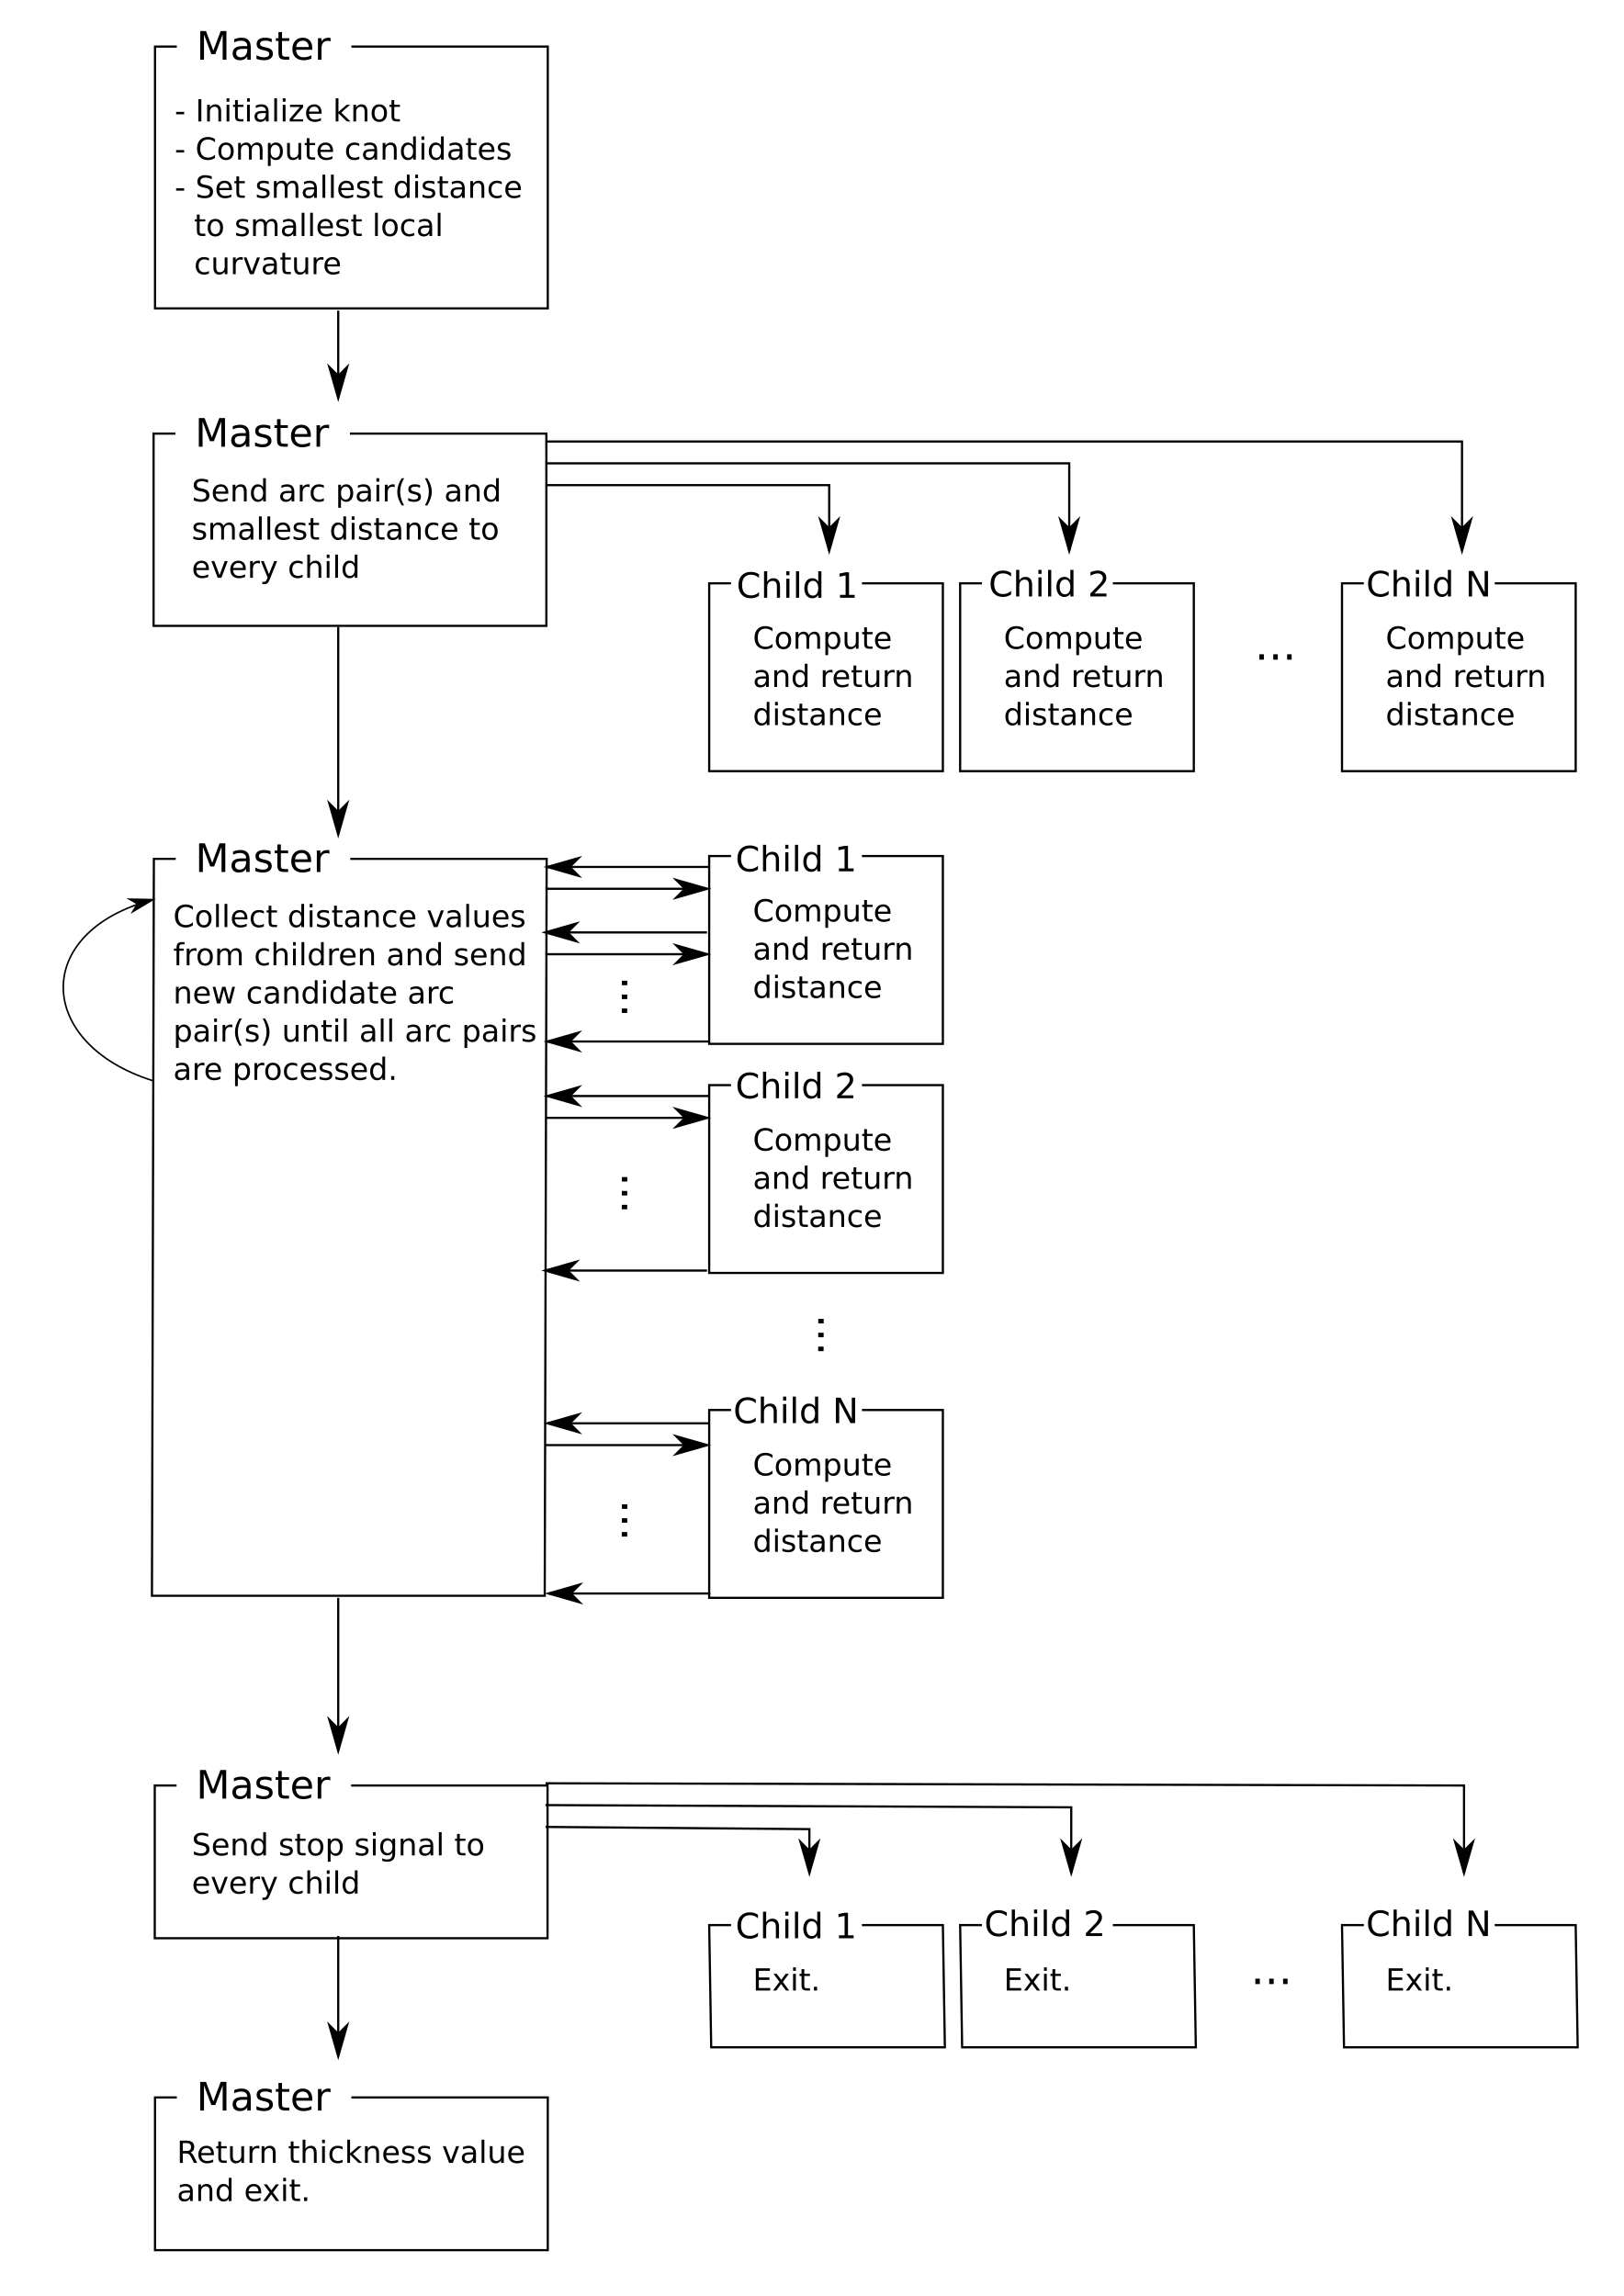
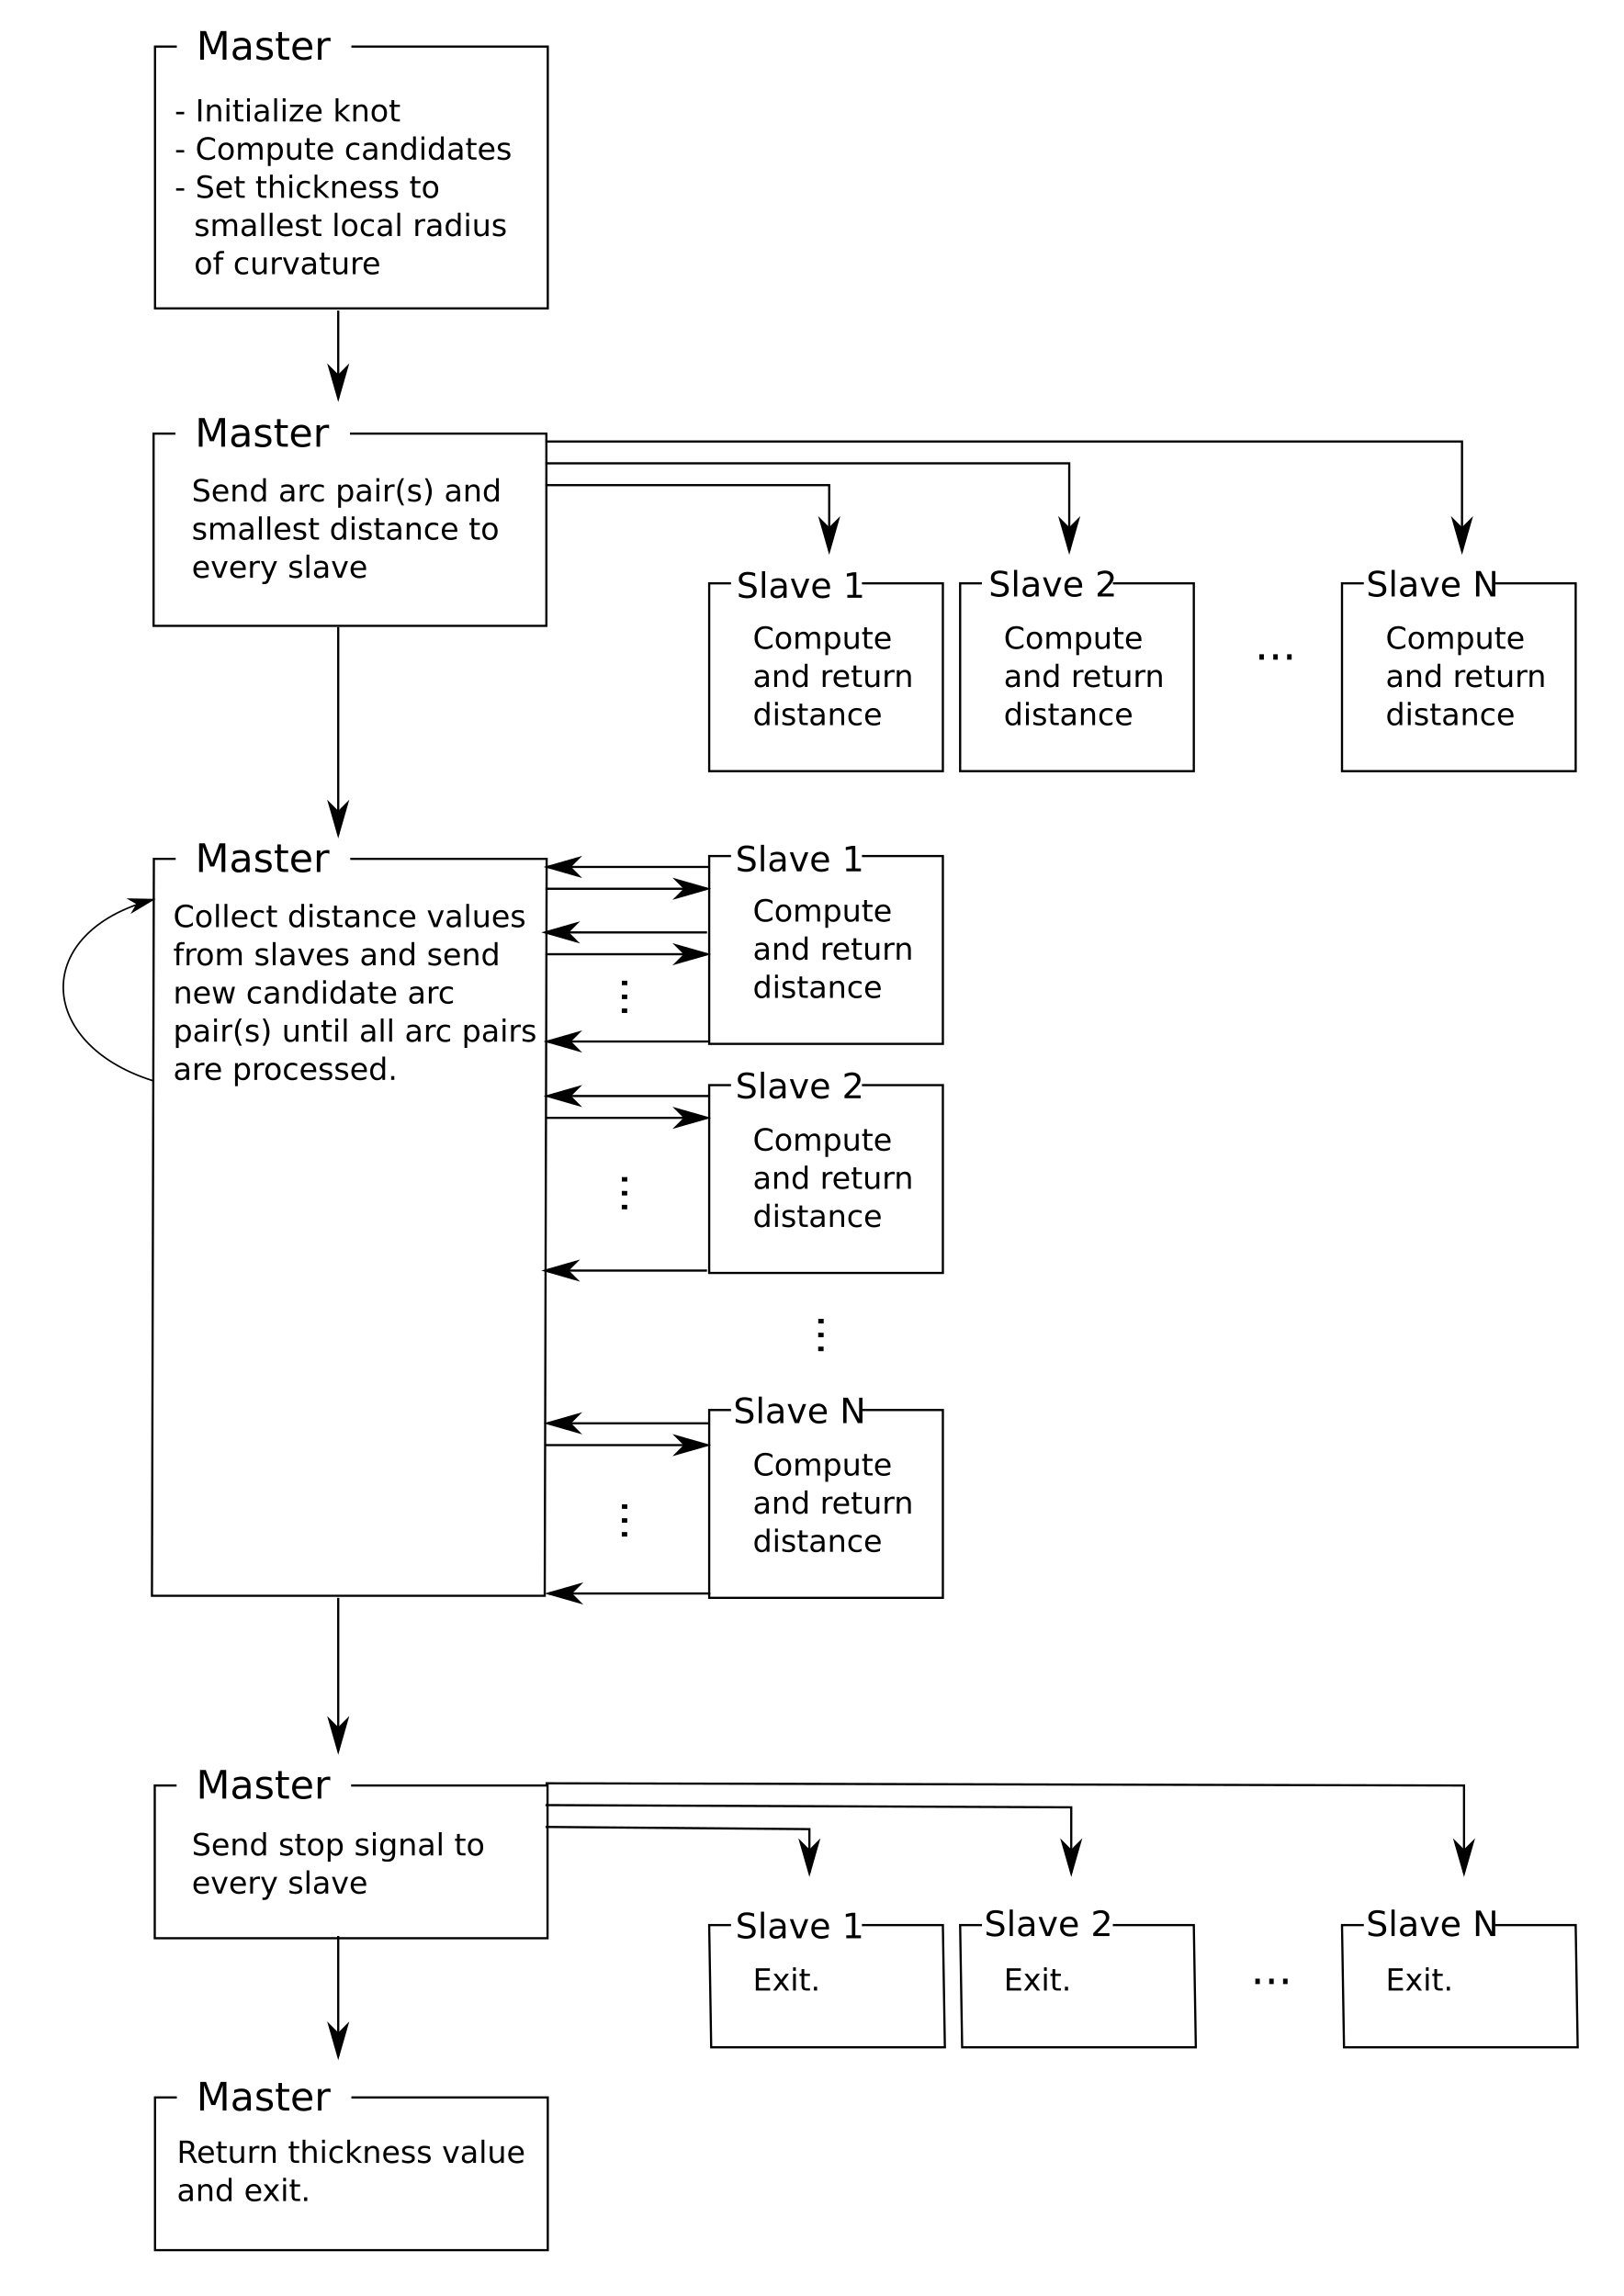
<svg xmlns="http://www.w3.org/2000/svg" width="744.094" height="1052.362" id="svg2">
  <defs id="defs4">
    <marker orient="auto" refY="0.0" refX="0.0" id="Arrow1Lend" style="overflow:visible;">
      <path id="path3219" d="M 0.0,0.0 L 5.0,-5.0 L -12.5,0.0 L 5.0,5.0 L 0.0,0.0 z " style="fill-rule:evenodd;stroke:#000000;stroke-width:1.0pt;marker-start:none;" transform="scale(0.8) rotate(180) translate(12.5,0)" />
    </marker>
  </defs>
  <g id="layer1">
    <path style="fill:none;fill-rule:evenodd;stroke:#000000;stroke-width:0.726;stroke-linecap:butt;stroke-linejoin:miter;marker-start:none;marker-end:url(#Arrow1Lend);stroke-miterlimit:4;stroke-dasharray:none;stroke-opacity:1" d="M 70,495.318 C 16.505,478.457 14.179,427.2 70,412.362" id="path3991" />
    <text xml:space="preserve" style="font-size:14px;font-style:normal;font-weight:normal;fill:#000000;fill-opacity:1;stroke:none;stroke-width:1px;stroke-linecap:butt;stroke-linejoin:miter;stroke-opacity:1;font-family:Bitstream Vera Sans" x="80.024" y="55.672" id="text5131">
      <tspan id="tspan5133" x="80.024" y="55.672">- Initialize knot</tspan>
      <tspan x="80.024" y="73.172" id="tspan5135">- Compute candidates</tspan>
-       <tspan x="80.024" y="90.672" id="tspan5137">- Set smallest distance</tspan>
-       <tspan x="80.024" y="108.172" id="tspan5139">  to smallest local</tspan>
-       <tspan x="80.024" y="125.672" id="tspan5141">  curvature</tspan>
+       <tspan x="80.024" y="90.672" id="tspan5137">- Set thickness to</tspan>
+       <tspan x="80.024" y="108.172" id="tspan5139">  smallest local radius</tspan>
+       <tspan x="80.024" y="125.672" id="tspan5141">  of curvature</tspan>
    </text>
    <text xml:space="preserve" style="font-size:18px;font-style:normal;font-weight:normal;fill:#000000;fill-opacity:1;stroke:none;stroke-width:1px;stroke-linecap:butt;stroke-linejoin:miter;stroke-opacity:1;font-family:Bitstream Vera Sans" x="90" y="27.362" id="text5143">
      <tspan id="tspan5145" x="90" y="27.362">Master</tspan>
    </text>
    <path style="fill:none;fill-rule:evenodd;stroke:#000000;stroke-width:1px;stroke-linecap:butt;stroke-linejoin:miter;stroke-opacity:1" d="M 81.035,21.347 L 71.035,21.347 L 71.035,141.347 L 251.035,141.347 L 251.035,21.347 L 161.035,21.347" id="path5147" />
    <text xml:space="preserve" style="font-size:14px;font-style:normal;font-weight:normal;fill:#000000;fill-opacity:1;stroke:none;stroke-width:1px;stroke-linecap:butt;stroke-linejoin:miter;stroke-opacity:1;font-family:Bitstream Vera Sans" x="87.853" y="229.822" id="text5149">
      <tspan id="tspan5151" x="87.853" y="229.822">Send arc pair(s) and</tspan>
      <tspan x="87.853" y="247.322" id="tspan5153">smallest distance to</tspan>
-       <tspan x="87.853" y="264.822" id="tspan5155">every child</tspan>
+       <tspan x="87.853" y="264.822" id="tspan5155">every slave</tspan>
    </text>
    <text xml:space="preserve" style="font-size:18px;font-style:normal;font-weight:normal;fill:#000000;fill-opacity:1;stroke:none;stroke-width:1px;stroke-linecap:butt;stroke-linejoin:miter;stroke-opacity:1;font-family:Bitstream Vera Sans" x="89.347" y="204.752" id="text5157">
      <tspan id="tspan5159" x="89.347" y="204.752">Master</tspan>
    </text>
    <path style="fill:none;fill-rule:evenodd;stroke:#000000;stroke-width:1px;stroke-linecap:butt;stroke-linejoin:miter;stroke-opacity:1" d="M 80.382,198.737 L 70.382,198.737 L 70.382,286.859 L 250.382,286.859 L 250.382,198.737 L 160.382,198.737" id="path5161" />
    <path style="fill:none;fill-rule:evenodd;stroke:#000000;stroke-width:1px;stroke-linecap:butt;stroke-linejoin:miter;stroke-opacity:1;marker-end:url(#Arrow1Lend)" d="M 250,202.362 L 670,202.362 L 670,252.362" id="path5163" />
    <path style="fill:none;fill-rule:evenodd;stroke:#000000;stroke-width:1px;stroke-linecap:butt;stroke-linejoin:miter;stroke-opacity:1;marker-end:url(#Arrow1Lend)" d="M 250,212.362 L 490,212.362 L 490,252.362" id="path5165" />
    <path style="fill:none;fill-rule:evenodd;stroke:#000000;stroke-width:1px;stroke-linecap:butt;stroke-linejoin:miter;stroke-opacity:1;marker-end:url(#Arrow1Lend)" d="M 250,222.362 L 380,222.362 L 380,252.362" id="path5167" />
    <text xml:space="preserve" style="font-size:16px;font-style:normal;font-weight:normal;fill:#000000;fill-opacity:1;stroke:none;stroke-width:1px;stroke-linecap:butt;stroke-linejoin:miter;stroke-opacity:1;font-family:Bitstream Vera Sans" x="337.512" y="273.987" id="text5185">
-       <tspan id="tspan5187" x="337.512" y="273.987">Child 1</tspan>
+       <tspan id="tspan5187" x="337.512" y="273.987">Slave 1</tspan>
    </text>
    <path style="fill:none;fill-rule:evenodd;stroke:#000000;stroke-width:1px;stroke-linecap:butt;stroke-linejoin:miter;stroke-opacity:1" d="M 335,267.362 L 325,267.362 L 325,353.454 L 432.088,353.454 L 432.088,267.362 L 395,267.362" id="path5189" />
    <text xml:space="preserve" style="font-size:14px;font-style:normal;font-weight:normal;fill:#000000;fill-opacity:1;stroke:none;stroke-width:1px;stroke-linecap:butt;stroke-linejoin:miter;stroke-opacity:1;font-family:Bitstream Vera Sans" x="345" y="297.362" id="text5191">
      <tspan id="tspan5193" x="345" y="297.362">Compute</tspan>
      <tspan x="345" y="314.862" id="tspan5195">and return</tspan>
      <tspan x="345" y="332.362" id="tspan5197">distance</tspan>
    </text>
    <text xml:space="preserve" style="font-size:16px;font-style:normal;font-weight:normal;fill:#000000;fill-opacity:1;stroke:none;stroke-width:1px;stroke-linecap:butt;stroke-linejoin:miter;stroke-opacity:1;font-family:Bitstream Vera Sans" x="453.035" y="273.374" id="text5199">
-       <tspan id="tspan5201" x="453.035" y="273.374">Child 2</tspan>
+       <tspan id="tspan5201" x="453.035" y="273.374">Slave 2</tspan>
    </text>
    <path style="fill:none;fill-rule:evenodd;stroke:#000000;stroke-width:1px;stroke-linecap:butt;stroke-linejoin:miter;stroke-opacity:1" d="M 450,267.362 L 440,267.362 L 440,353.454 L 547.088,353.454 L 547.088,267.362 L 510,267.362" id="path5203" />
    <text xml:space="preserve" style="font-size:14px;font-style:normal;font-weight:normal;fill:#000000;fill-opacity:1;stroke:none;stroke-width:1px;stroke-linecap:butt;stroke-linejoin:miter;stroke-opacity:1;font-family:Bitstream Vera Sans" x="460" y="297.362" id="text5205">
      <tspan id="tspan5207" x="460" y="297.362">Compute</tspan>
      <tspan x="460" y="314.862" id="tspan5209">and return</tspan>
      <tspan x="460" y="332.362" id="tspan5211">distance</tspan>
    </text>
    <text xml:space="preserve" style="font-size:16px;font-style:normal;font-weight:normal;fill:#000000;fill-opacity:1;stroke:none;stroke-width:1px;stroke-linecap:butt;stroke-linejoin:miter;stroke-opacity:1;font-family:Bitstream Vera Sans" x="626.046" y="273.374" id="text5213">
-       <tspan id="tspan5215" x="626.046" y="273.374">Child N</tspan>
+       <tspan id="tspan5215" x="626.046" y="273.374">Slave N</tspan>
    </text>
    <path style="fill:none;fill-rule:evenodd;stroke:#000000;stroke-width:1px;stroke-linecap:butt;stroke-linejoin:miter;stroke-opacity:1" d="M 625,267.362 L 615,267.362 L 615,353.454 L 722.088,353.454 L 722.088,267.362 L 685,267.362" id="path5217" />
    <text xml:space="preserve" style="font-size:14px;font-style:normal;font-weight:normal;fill:#000000;fill-opacity:1;stroke:none;stroke-width:1px;stroke-linecap:butt;stroke-linejoin:miter;stroke-opacity:1;font-family:Bitstream Vera Sans" x="635" y="297.362" id="text5219">
      <tspan id="tspan5221" x="635" y="297.362">Compute</tspan>
      <tspan x="635" y="314.862" id="tspan5223">and return</tspan>
      <tspan x="635" y="332.362" id="tspan5225">distance</tspan>
    </text>
    <text xml:space="preserve" style="font-size:20px;font-style:normal;font-weight:normal;fill:#000000;fill-opacity:1;stroke:none;stroke-width:1px;stroke-linecap:butt;stroke-linejoin:miter;stroke-opacity:1;font-family:Bitstream Vera Sans" x="575" y="302.362" id="text5227">
      <tspan id="tspan5229" x="575" y="302.362">...</tspan>
    </text>
    <text xml:space="preserve" style="font-size:18px;font-style:normal;font-weight:normal;fill:#000000;fill-opacity:1;stroke:none;stroke-width:1px;stroke-linecap:butt;stroke-linejoin:miter;stroke-opacity:1;font-family:Bitstream Vera Sans" x="89.479" y="399.672" id="text5243">
      <tspan id="tspan5245" x="89.479" y="399.672">Master</tspan>
    </text>
    <path style="fill:none;fill-rule:evenodd;stroke:#000000;stroke-width:1px;stroke-linecap:butt;stroke-linejoin:miter;stroke-opacity:1" d="M 80.514,393.657 L 70.514,393.657 L 69.632,731.42 L 249.632,731.42 L 250.514,393.657 L 160.514,393.657" id="path5247" />
    <text xml:space="preserve" style="font-size:14px;font-style:normal;font-weight:normal;fill:#000000;fill-opacity:1;stroke:none;stroke-width:1px;stroke-linecap:butt;stroke-linejoin:miter;stroke-opacity:1;font-family:Bitstream Vera Sans" x="79.367" y="424.932" id="text5249">
      <tspan id="tspan5251" x="79.367" y="424.932">Collect distance values</tspan>
-       <tspan x="79.367" y="442.432" id="tspan5253">from children and send</tspan>
+       <tspan x="79.367" y="442.432" id="tspan5253">from slaves and send</tspan>
      <tspan x="79.367" y="459.932" id="tspan5255">new candidate arc</tspan>
      <tspan x="79.367" y="477.432" id="tspan5257">pair(s) until all arc pairs</tspan>
      <tspan x="79.367" y="494.932" id="tspan5259">are processed.</tspan>
    </text>
    <text xml:space="preserve" style="font-size:16px;font-style:normal;font-weight:normal;fill:#000000;fill-opacity:1;stroke:none;stroke-width:1px;stroke-linecap:butt;stroke-linejoin:miter;stroke-opacity:1;font-family:Bitstream Vera Sans" x="337.035" y="399.374" id="text5277">
-       <tspan id="tspan5279" x="337.035" y="399.374">Child 1</tspan>
+       <tspan id="tspan5279" x="337.035" y="399.374">Slave 1</tspan>
    </text>
    <path style="fill:none;fill-rule:evenodd;stroke:#000000;stroke-width:1px;stroke-linecap:butt;stroke-linejoin:miter;stroke-opacity:1" d="M 335,392.362 L 325,392.362 L 325,478.454 L 432.088,478.454 L 432.088,392.362 L 395,392.362" id="path5281" />
    <text xml:space="preserve" style="font-size:14px;font-style:normal;font-weight:normal;fill:#000000;fill-opacity:1;stroke:none;stroke-width:1px;stroke-linecap:butt;stroke-linejoin:miter;stroke-opacity:1;font-family:Bitstream Vera Sans" x="345" y="422.362" id="text5283">
      <tspan id="tspan5285" x="345" y="422.362">Compute</tspan>
      <tspan x="345" y="439.862" id="tspan5287">and return</tspan>
      <tspan x="345" y="457.362" id="tspan5289">distance</tspan>
    </text>
    <text xml:space="preserve" style="font-size:16px;font-style:normal;font-weight:normal;fill:#000000;fill-opacity:1;stroke:none;stroke-width:1px;stroke-linecap:butt;stroke-linejoin:miter;stroke-opacity:1;font-family:Bitstream Vera Sans" x="336.035" y="652.282" id="text5291">
-       <tspan id="tspan5293" x="336.035" y="652.282">Child N</tspan>
+       <tspan id="tspan5293" x="336.035" y="652.282">Slave N</tspan>
    </text>
    <path style="fill:none;fill-rule:evenodd;stroke:#000000;stroke-width:1px;stroke-linecap:butt;stroke-linejoin:miter;stroke-opacity:1" d="M 335,646.27 L 325,646.27 L 325,732.362 L 432.088,732.362 L 432.088,646.27 L 395,646.27" id="path5295" />
    <text xml:space="preserve" style="font-size:14px;font-style:normal;font-weight:normal;fill:#000000;fill-opacity:1;stroke:none;stroke-width:1px;stroke-linecap:butt;stroke-linejoin:miter;stroke-opacity:1;font-family:Bitstream Vera Sans" x="345" y="676.27" id="text5297">
      <tspan id="tspan5299" x="345" y="676.27">Compute</tspan>
      <tspan x="345" y="693.77" id="tspan5301">and return</tspan>
      <tspan x="345" y="711.27" id="tspan5303">distance</tspan>
    </text>
    <text xml:space="preserve" style="font-size:16px;font-style:normal;font-weight:normal;fill:#000000;fill-opacity:1;stroke:none;stroke-width:1px;stroke-linecap:butt;stroke-linejoin:miter;stroke-opacity:1;font-family:Bitstream Vera Sans" x="337.035" y="503.378" id="text5305">
-       <tspan id="tspan5307" x="337.035" y="503.378">Child 2</tspan>
+       <tspan id="tspan5307" x="337.035" y="503.378">Slave 2</tspan>
    </text>
    <path style="fill:none;fill-rule:evenodd;stroke:#000000;stroke-width:1px;stroke-linecap:butt;stroke-linejoin:miter;stroke-opacity:1" d="M 335,497.362 L 325,497.362 L 325,583.454 L 432.088,583.454 L 432.088,497.362 L 395,497.362" id="path5309" />
    <text xml:space="preserve" style="font-size:14px;font-style:normal;font-weight:normal;fill:#000000;fill-opacity:1;stroke:none;stroke-width:1px;stroke-linecap:butt;stroke-linejoin:miter;stroke-opacity:1;font-family:Bitstream Vera Sans" x="345" y="527.362" id="text5311">
      <tspan id="tspan5313" x="345" y="527.362">Compute</tspan>
      <tspan x="345" y="544.862" id="tspan5315">and return</tspan>
      <tspan x="345" y="562.362" id="tspan5317">distance</tspan>
    </text>
    <text xml:space="preserve" style="font-size:20px;font-style:normal;font-weight:normal;fill:#000000;fill-opacity:1;stroke:none;stroke-width:1px;stroke-linecap:butt;stroke-linejoin:miter;stroke-opacity:1;font-family:Bitstream Vera Sans" x="601.145" y="-376.948" id="text5319" transform="matrix(-3.2365077e-3,0.9999948,-0.9999948,-3.2365077e-3,0,0)">
      <tspan id="tspan5321" x="601.145" y="-376.948">...</tspan>
    </text>
    <text xml:space="preserve" style="font-size:18px;font-style:normal;font-weight:normal;fill:#000000;fill-opacity:1;stroke:none;stroke-width:1px;stroke-linecap:butt;stroke-linejoin:miter;stroke-opacity:1;font-family:Bitstream Vera Sans" x="89.885" y="824.393" id="text5329">
      <tspan id="tspan5331" x="89.885" y="824.393">Master</tspan>
    </text>
    <path style="fill:none;fill-rule:evenodd;stroke:#000000;stroke-width:1px;stroke-linecap:butt;stroke-linejoin:miter;stroke-opacity:1" d="M 80.919,818.378 L 70.919,818.378 L 70.919,888.378 L 250.919,888.378 L 250.919,818.378 L 160.919,818.378" id="path5333" />
    <text xml:space="preserve" style="font-size:14px;font-style:normal;font-weight:normal;fill:#000000;fill-opacity:1;stroke:none;stroke-width:1px;stroke-linecap:butt;stroke-linejoin:miter;stroke-opacity:1;font-family:Bitstream Vera Sans" x="87.893" y="850.408" id="text5335">
      <tspan id="tspan5337" x="87.893" y="850.408">Send stop signal to</tspan>
-       <tspan x="87.893" y="867.908" id="tspan5339">every child</tspan>
+       <tspan x="87.893" y="867.908" id="tspan5339">every slave</tspan>
    </text>
    <text xml:space="preserve" style="font-size:18px;font-style:normal;font-weight:normal;fill:#000000;fill-opacity:1;stroke:none;stroke-width:1px;stroke-linecap:butt;stroke-linejoin:miter;stroke-opacity:1;font-family:Bitstream Vera Sans" x="90" y="967.362" id="text5347">
      <tspan id="tspan5349" x="90" y="967.362">Master</tspan>
    </text>
    <path style="fill:none;fill-rule:evenodd;stroke:#000000;stroke-width:1px;stroke-linecap:butt;stroke-linejoin:miter;stroke-opacity:1" d="M 81.035,961.347 L 71.035,961.347 L 71.035,1031.347 L 251.035,1031.347 L 251.035,961.347 L 161.035,961.347" id="path5351" />
    <text xml:space="preserve" style="font-size:14px;font-style:normal;font-weight:normal;fill:#000000;fill-opacity:1;stroke:none;stroke-width:1px;stroke-linecap:butt;stroke-linejoin:miter;stroke-opacity:1;font-family:Bitstream Vera Sans" x="81.035" y="991.347" id="text5353">
      <tspan id="tspan5355" x="81.035" y="991.347">Return thickness value</tspan>
      <tspan x="81.035" y="1008.847" id="tspan5357">and exit.</tspan>
    </text>
    <text xml:space="preserve" style="font-size:16px;font-style:normal;font-weight:normal;fill:#000000;fill-opacity:1;stroke:none;stroke-width:1px;stroke-linecap:butt;stroke-linejoin:miter;stroke-opacity:1;font-family:Bitstream Vera Sans" x="337.038" y="888.378" id="text5359">
-       <tspan id="tspan5361" x="337.038" y="888.378">Child 1</tspan>
+       <tspan id="tspan5361" x="337.038" y="888.378">Slave 1</tspan>
    </text>
    <path style="fill:none;fill-rule:evenodd;stroke:#000000;stroke-width:1px;stroke-linecap:butt;stroke-linejoin:miter;stroke-opacity:1" d="M 335,882.362 L 325,882.362 L 325.919,938.378 L 433.008,938.378 L 432.088,882.362 L 395,882.362" id="path5363" />
    <text xml:space="preserve" style="font-size:14px;font-style:normal;font-weight:normal;fill:#000000;fill-opacity:1;stroke:none;stroke-width:1px;stroke-linecap:butt;stroke-linejoin:miter;stroke-opacity:1;font-family:Bitstream Vera Sans" x="345" y="912.362" id="text5365">
      <tspan x="345" y="912.362" id="tspan5371">Exit.</tspan>
    </text>
    <path style="fill:none;fill-rule:evenodd;stroke:#000000;stroke-width:1px;stroke-linecap:butt;stroke-linejoin:miter;marker-end:url(#Arrow1Lend);stroke-opacity:1" d="M 250,837.362 L 370.919,838.378 L 370.919,858.378" id="path5405" />
    <path style="fill:none;fill-rule:evenodd;stroke:#000000;stroke-width:1px;stroke-linecap:butt;stroke-linejoin:miter;marker-end:url(#Arrow1Lend);stroke-opacity:1" d="M 250,827.362 L 490.919,828.378 L 490.919,858.378" id="path5407" />
    <path style="fill:none;fill-rule:evenodd;stroke:#000000;stroke-width:1px;stroke-linecap:butt;stroke-linejoin:miter;marker-end:url(#Arrow1Lend);stroke-opacity:1" d="M 250,817.362 L 670.919,818.378 L 670.919,858.378" id="path5409" />
    <text xml:space="preserve" style="font-size:16px;font-style:normal;font-weight:normal;fill:#000000;fill-opacity:1;stroke:none;stroke-width:1px;stroke-linecap:butt;stroke-linejoin:miter;stroke-opacity:1;font-family:Bitstream Vera Sans" x="451.038" y="887.378" id="text5415">
-       <tspan id="tspan5417" x="451.038" y="887.378">Child 2</tspan>
+       <tspan id="tspan5417" x="451.038" y="887.378">Slave 2</tspan>
    </text>
    <path style="fill:none;fill-rule:evenodd;stroke:#000000;stroke-width:1px;stroke-linecap:butt;stroke-linejoin:miter;stroke-opacity:1" d="M 450,882.362 L 440,882.362 L 440.919,938.378 L 548.008,938.378 L 547.088,882.362 L 510,882.362" id="path5419" />
    <text xml:space="preserve" style="font-size:14px;font-style:normal;font-weight:normal;fill:#000000;fill-opacity:1;stroke:none;stroke-width:1px;stroke-linecap:butt;stroke-linejoin:miter;stroke-opacity:1;font-family:Bitstream Vera Sans" x="460" y="912.362" id="text5421">
      <tspan x="460" y="912.362" id="tspan5423">Exit.</tspan>
    </text>
    <text xml:space="preserve" style="font-size:16px;font-style:normal;font-weight:normal;fill:#000000;fill-opacity:1;stroke:none;stroke-width:1px;stroke-linecap:butt;stroke-linejoin:miter;stroke-opacity:1;font-family:Bitstream Vera Sans" x="626.008" y="887.378" id="text5425">
-       <tspan id="tspan5427" x="626.008" y="887.378">Child N</tspan>
+       <tspan id="tspan5427" x="626.008" y="887.378">Slave N</tspan>
    </text>
    <path style="fill:none;fill-rule:evenodd;stroke:#000000;stroke-width:1px;stroke-linecap:butt;stroke-linejoin:miter;stroke-opacity:1" d="M 625,882.362 L 615,882.362 L 615.919,938.378 L 723.008,938.378 L 722.088,882.362 L 685,882.362" id="path5429" />
    <text xml:space="preserve" style="font-size:14px;font-style:normal;font-weight:normal;fill:#000000;fill-opacity:1;stroke:none;stroke-width:1px;stroke-linecap:butt;stroke-linejoin:miter;stroke-opacity:1;font-family:Bitstream Vera Sans" x="635" y="912.362" id="text5431">
      <tspan x="635" y="912.362" id="tspan5433">Exit.</tspan>
    </text>
    <text xml:space="preserve" style="font-size:20px;font-style:normal;font-weight:normal;fill:#000000;fill-opacity:1;stroke:none;stroke-width:1px;stroke-linecap:butt;stroke-linejoin:miter;stroke-opacity:1;font-family:Bitstream Vera Sans" x="573.141" y="909.389" id="text5435">
      <tspan id="tspan5437" x="573.141" y="909.389">...</tspan>
    </text>
    <path style="fill:none;fill-rule:evenodd;stroke:#000000;stroke-width:1px;stroke-linecap:butt;stroke-linejoin:miter;marker-end:url(#Arrow1Lend);stroke-opacity:1" d="M 155,142.362 C 155,174.362 155,182.362 155,182.362" id="path2521" />
    <path style="fill:none;fill-rule:evenodd;stroke:#000000;stroke-width:1px;stroke-linecap:butt;stroke-linejoin:miter;marker-end:url(#Arrow1Lend);stroke-opacity:1" d="M 155,287.362 C 155,319.362 155,382.362 155,382.362" id="path3814" />
    <path style="fill:none;fill-rule:evenodd;stroke:#000000;stroke-width:1px;stroke-linecap:butt;stroke-linejoin:miter;marker-end:url(#Arrow1Lend);stroke-opacity:1" d="M 155,732.362 C 155,764.362 155,802.362 155,802.362" id="path3816" />
    <path style="fill:none;fill-rule:evenodd;stroke:#000000;stroke-width:1px;stroke-linecap:butt;stroke-linejoin:miter;marker-end:url(#Arrow1Lend);stroke-opacity:1" d="M 155,887.362 C 155,919.362 155,942.362 155,942.362" id="path3818" />
    <path style="fill:none;fill-rule:evenodd;stroke:#000000;stroke-width:1px;stroke-linecap:butt;stroke-linejoin:miter;marker-start:none;marker-end:url(#Arrow1Lend);stroke-opacity:1" d="M 325,397.362 C 251,397.362 251,397.362 251,397.362" id="path3820" />
    <path style="fill:none;fill-rule:evenodd;stroke:#000000;stroke-width:1px;stroke-linecap:butt;stroke-linejoin:miter;marker-end:url(#Arrow1Lend);stroke-opacity:1" d="M 250,407.362 C 324,407.362 324,407.362 324,407.362" id="path3822" />
    <path style="fill:none;fill-rule:evenodd;stroke:#000000;stroke-width:1px;stroke-linecap:butt;stroke-linejoin:miter;marker-start:none;marker-end:url(#Arrow1Lend);stroke-opacity:1" d="M 324,427.362 C 250,427.362 250,427.362 250,427.362" id="path5884" />
    <path style="fill:none;fill-rule:evenodd;stroke:#000000;stroke-width:1px;stroke-linecap:butt;stroke-linejoin:miter;marker-end:url(#Arrow1Lend);stroke-opacity:1" d="M 250,437.362 C 324,437.362 324,437.362 324,437.362" id="path5886" />
    <path style="fill:none;fill-rule:evenodd;stroke:#000000;stroke-width:1px;stroke-linecap:butt;stroke-linejoin:miter;marker-start:none;marker-end:url(#Arrow1Lend);stroke-opacity:1" d="M 325,502.362 C 251,502.362 251,502.362 251,502.362" id="path5888" />
    <path style="fill:none;fill-rule:evenodd;stroke:#000000;stroke-width:1px;stroke-linecap:butt;stroke-linejoin:miter;marker-end:url(#Arrow1Lend);stroke-opacity:1" d="M 250,512.362 C 324,512.362 324,512.362 324,512.362" id="path5890" />
    <path style="fill:none;fill-rule:evenodd;stroke:#000000;stroke-width:1px;stroke-linecap:butt;stroke-linejoin:miter;marker-start:none;marker-end:url(#Arrow1Lend);stroke-opacity:1" d="M 325,652.362 C 251,652.362 251,652.362 251,652.362" id="path5896" />
    <path style="fill:none;fill-rule:evenodd;stroke:#000000;stroke-width:1px;stroke-linecap:butt;stroke-linejoin:miter;marker-end:url(#Arrow1Lend);stroke-opacity:1" d="M 250,662.362 C 324,662.362 324,662.362 324,662.362" id="path5898" />
    <path style="fill:none;fill-rule:evenodd;stroke:#000000;stroke-width:1px;stroke-linecap:butt;stroke-linejoin:miter;marker-start:none;marker-end:url(#Arrow1Lend);stroke-opacity:1" d="M 325,477.362 C 251,477.362 251,477.362 251,477.362" id="path5900" />
    <path style="fill:none;fill-rule:evenodd;stroke:#000000;stroke-width:1px;stroke-linecap:butt;stroke-linejoin:miter;marker-start:none;marker-end:url(#Arrow1Lend);stroke-opacity:1" d="M 324,582.362 C 250,582.362 250,582.362 250,582.362" id="path5902" />
    <path style="fill:none;fill-rule:evenodd;stroke:#000000;stroke-width:1px;stroke-linecap:butt;stroke-linejoin:miter;marker-start:none;marker-end:url(#Arrow1Lend);stroke-opacity:1" d="M 325.5,730.362 C 251.5,730.362 251.5,730.362 251.5,730.362" id="path5904" />
    <text xml:space="preserve" style="font-size:20px;font-style:normal;font-weight:normal;fill:#000000;fill-opacity:1;stroke:none;stroke-width:1px;stroke-linecap:butt;stroke-linejoin:miter;stroke-opacity:1;font-family:Bitstream Vera Sans" x="536.437" y="-286.738" id="text5906" transform="matrix(-3.2365076e-3,0.9999948,-0.9999948,-3.2365076e-3,0,0)">
      <tspan id="tspan5908" x="536.437" y="-286.738">...</tspan>
    </text>
    <text xml:space="preserve" style="font-size:20px;font-style:normal;font-weight:normal;fill:#000000;fill-opacity:1;stroke:none;stroke-width:1px;stroke-linecap:butt;stroke-linejoin:miter;stroke-opacity:1;font-family:Bitstream Vera Sans" x="686.436" y="-287.223" id="text5910" transform="matrix(-3.2365076e-3,0.9999948,-0.9999948,-3.2365076e-3,0,0)">
      <tspan id="tspan5912" x="686.436" y="-287.223">...</tspan>
    </text>
    <text xml:space="preserve" style="font-size:20px;font-style:normal;font-weight:normal;fill:#000000;fill-opacity:1;stroke:none;stroke-width:1px;stroke-linecap:butt;stroke-linejoin:miter;stroke-opacity:1;font-family:Bitstream Vera Sans" x="446.437" y="-286.446" id="text5914" transform="matrix(-3.2365076e-3,0.9999948,-0.9999948,-3.2365076e-3,0,0)">
      <tspan id="tspan5916" x="446.437" y="-286.446">...</tspan>
    </text>
  </g>
</svg>
